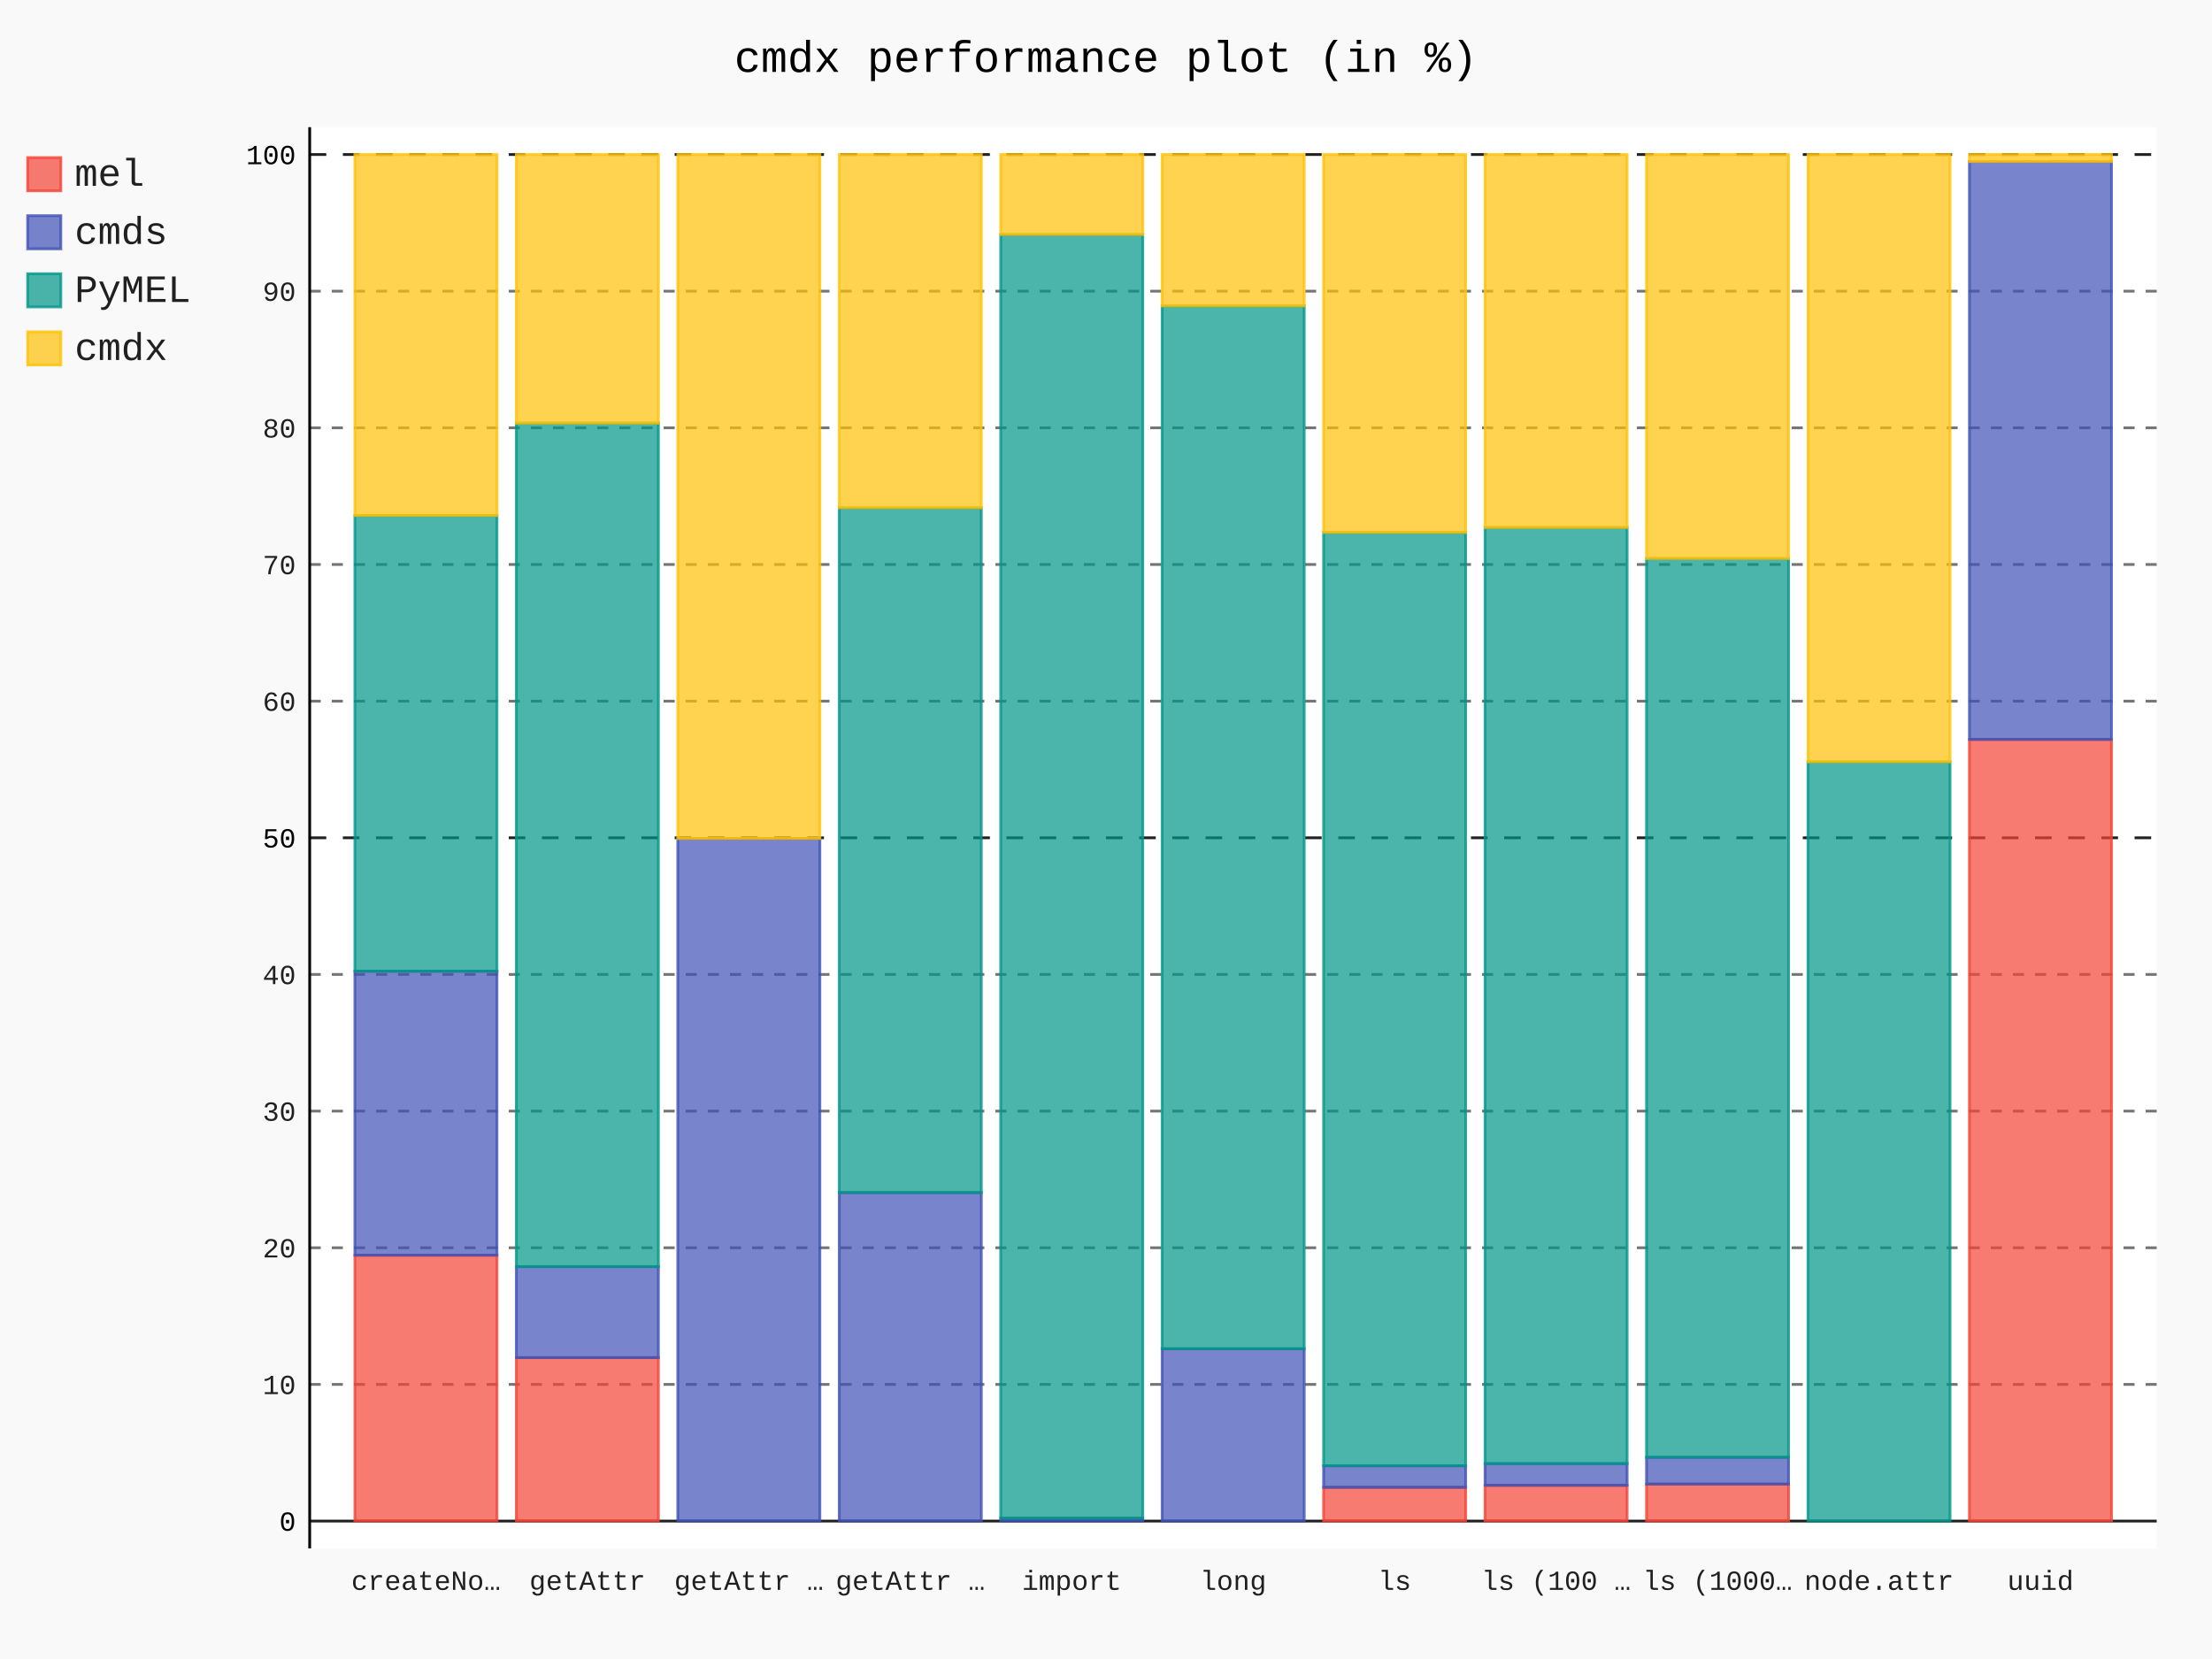
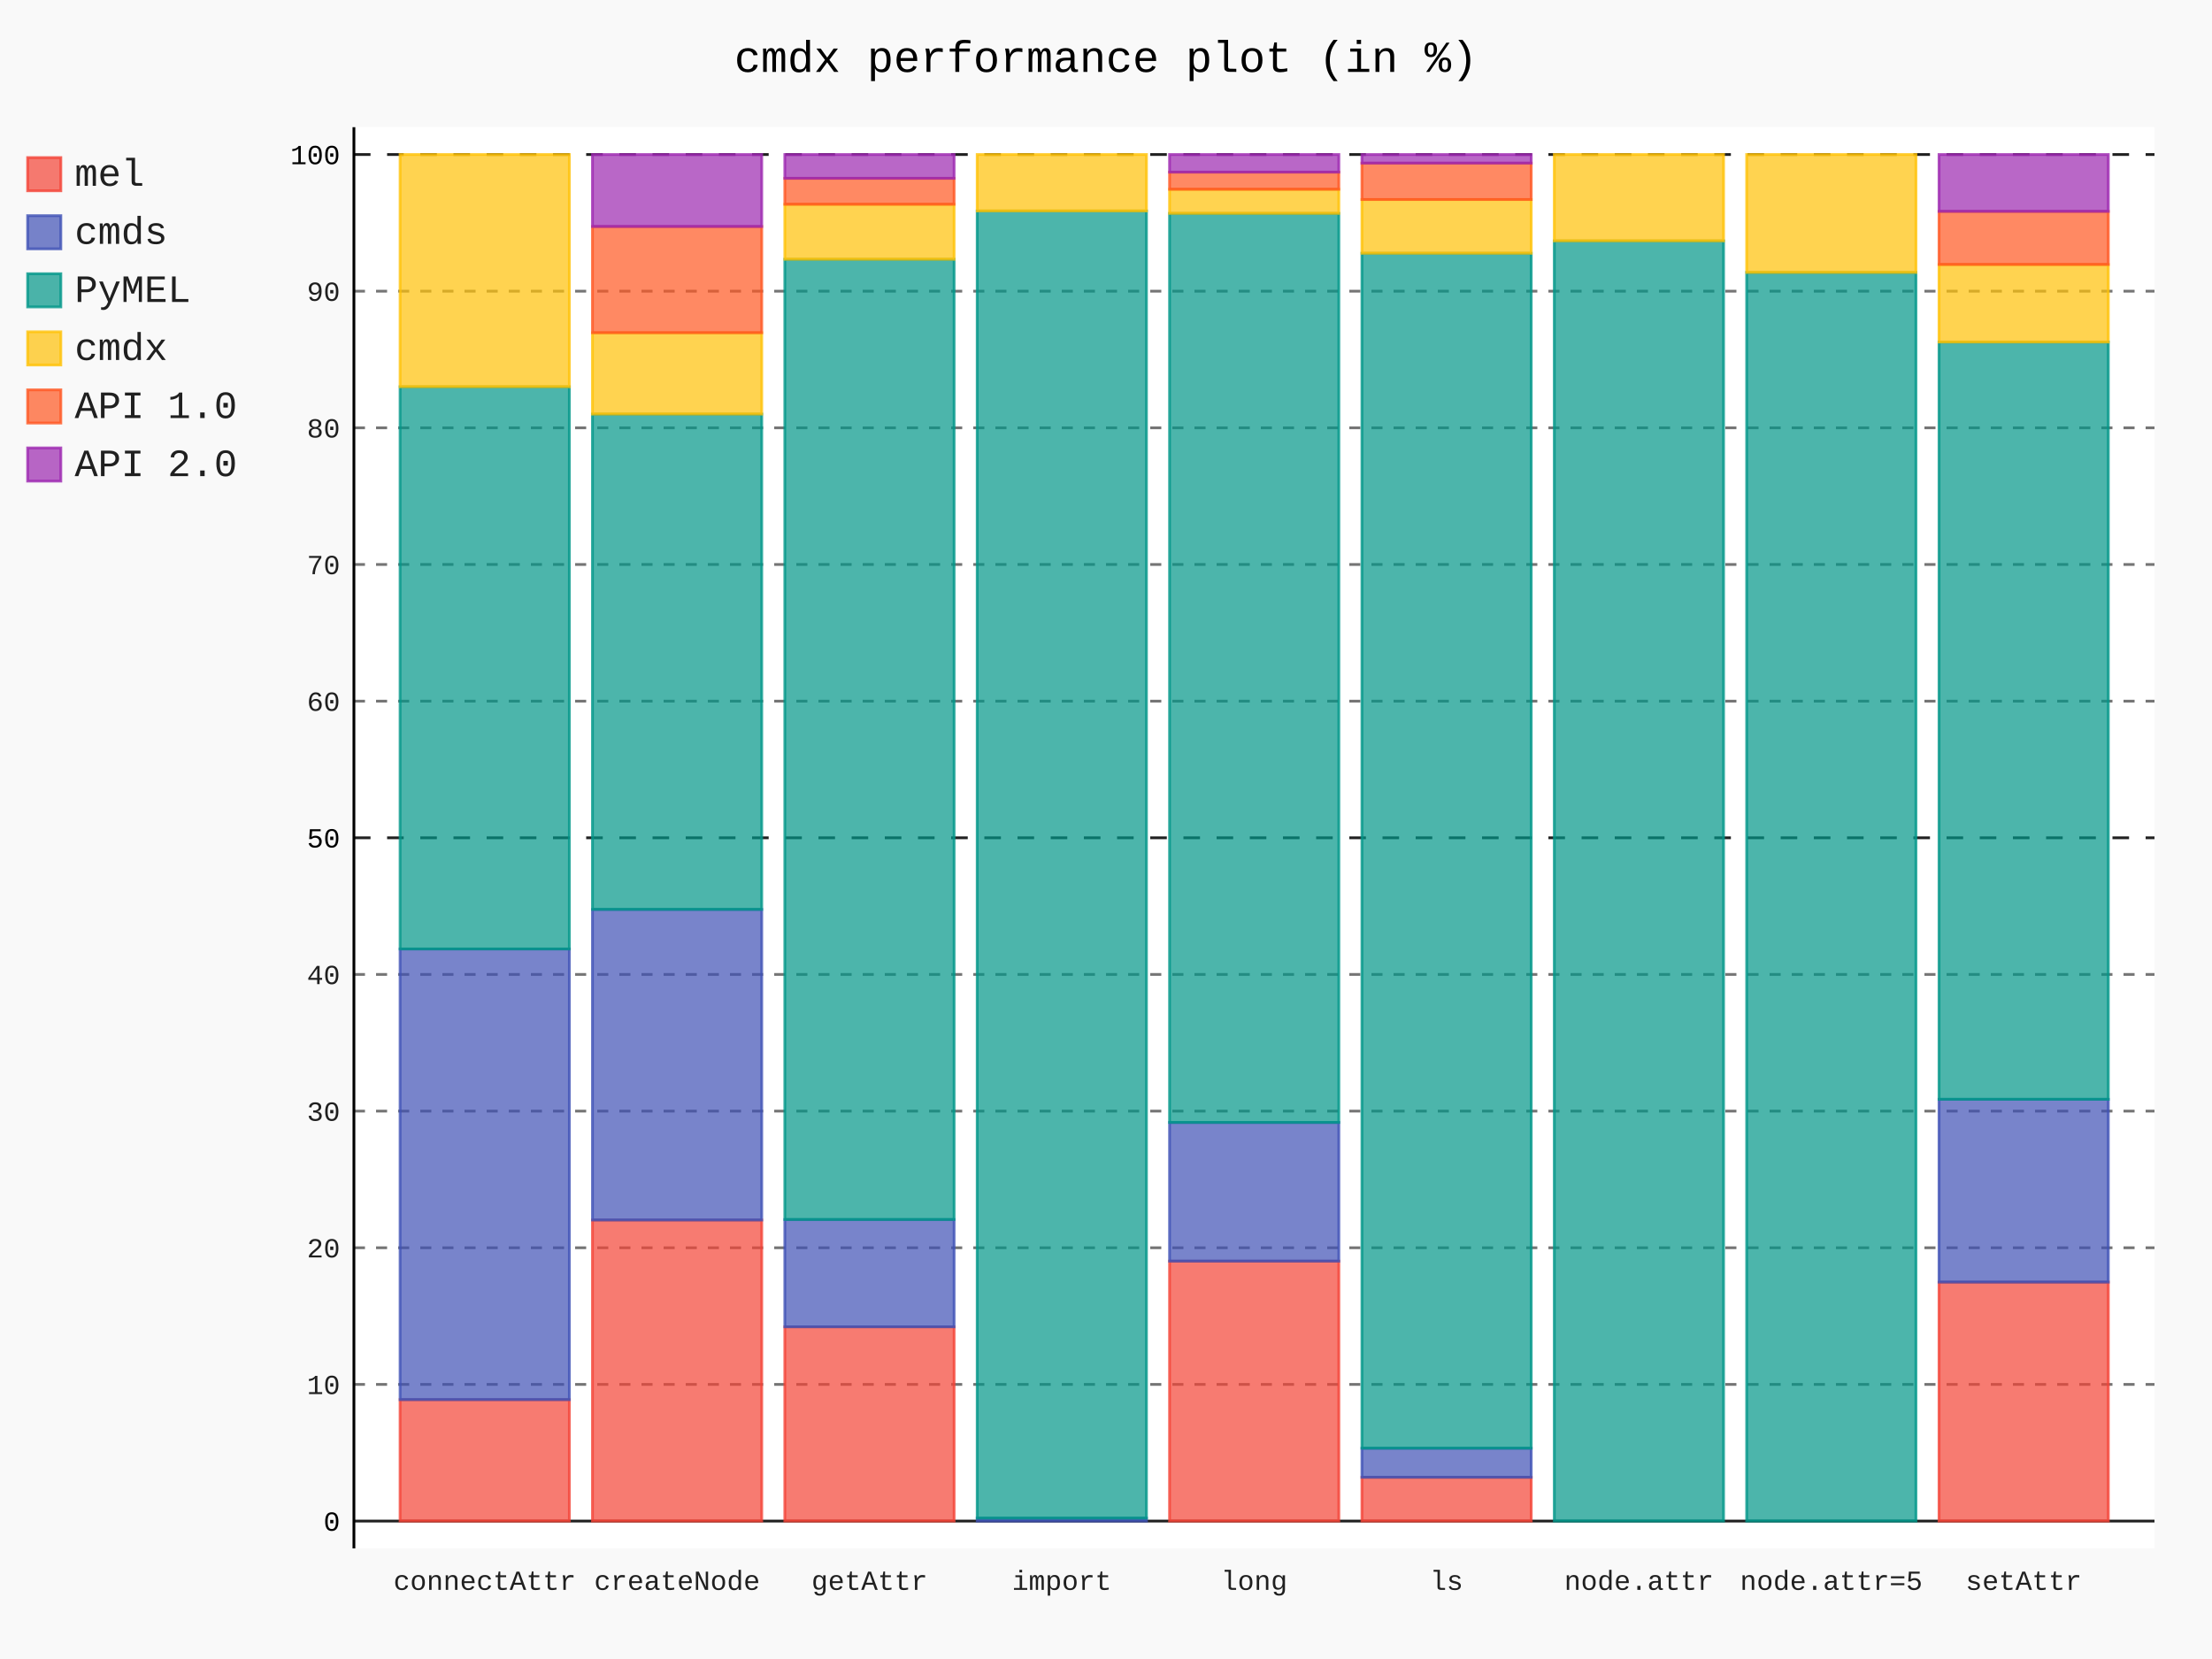
- <svg xmlns="http://www.w3.org/2000/svg" class="pygal-chart" id="chart-33bc5af7-fe05-447b-8f13-14cbe0daf114" viewBox="0 0 800 600">
+ <svg xmlns="http://www.w3.org/2000/svg" class="pygal-chart" id="chart-38156dab-b1e2-40b2-b90a-546d1718c278" viewBox="0 0 800 600">
  <defs>
-     <style type="text/css">#chart-33bc5af7-fe05-447b-8f13-14cbe0daf114{-webkit-user-select:none;-webkit-font-smoothing:antialiased;font-family:Consolas,"Liberation Mono",Menlo,Courier,monospace}#chart-33bc5af7-fe05-447b-8f13-14cbe0daf114 .title{font-family:Consolas,"Liberation Mono",Menlo,Courier,monospace;font-size:16px}#chart-33bc5af7-fe05-447b-8f13-14cbe0daf114 .legends .legend text{font-family:Consolas,"Liberation Mono",Menlo,Courier,monospace;font-size:14px}#chart-33bc5af7-fe05-447b-8f13-14cbe0daf114 .axis text{font-family:Consolas,"Liberation Mono",Menlo,Courier,monospace;font-size:10px}#chart-33bc5af7-fe05-447b-8f13-14cbe0daf114 .axis text.major{font-family:Consolas,"Liberation Mono",Menlo,Courier,monospace;font-size:10px}#chart-33bc5af7-fe05-447b-8f13-14cbe0daf114 .text-overlay text.value{font-family:Consolas,"Liberation Mono",Menlo,Courier,monospace;font-size:16px}#chart-33bc5af7-fe05-447b-8f13-14cbe0daf114 .text-overlay text.label{font-family:Consolas,"Liberation Mono",Menlo,Courier,monospace;font-size:10px}#chart-33bc5af7-fe05-447b-8f13-14cbe0daf114 .tooltip{font-family:Consolas,"Liberation Mono",Menlo,Courier,monospace;font-size:14px}#chart-33bc5af7-fe05-447b-8f13-14cbe0daf114 text.no_data{font-family:Consolas,"Liberation Mono",Menlo,Courier,monospace;font-size:64px}
- #chart-33bc5af7-fe05-447b-8f13-14cbe0daf114{background-color:rgba(249,249,249,1)}#chart-33bc5af7-fe05-447b-8f13-14cbe0daf114 path,#chart-33bc5af7-fe05-447b-8f13-14cbe0daf114 line,#chart-33bc5af7-fe05-447b-8f13-14cbe0daf114 rect,#chart-33bc5af7-fe05-447b-8f13-14cbe0daf114 circle{-webkit-transition:150ms;-moz-transition:150ms;transition:150ms}#chart-33bc5af7-fe05-447b-8f13-14cbe0daf114 .graph &gt; .background{fill:rgba(249,249,249,1)}#chart-33bc5af7-fe05-447b-8f13-14cbe0daf114 .plot &gt; .background{fill:rgba(255,255,255,1)}#chart-33bc5af7-fe05-447b-8f13-14cbe0daf114 .graph{fill:rgba(0,0,0,.87)}#chart-33bc5af7-fe05-447b-8f13-14cbe0daf114 text.no_data{fill:rgba(0,0,0,1)}#chart-33bc5af7-fe05-447b-8f13-14cbe0daf114 .title{fill:rgba(0,0,0,1)}#chart-33bc5af7-fe05-447b-8f13-14cbe0daf114 .legends .legend text{fill:rgba(0,0,0,.87)}#chart-33bc5af7-fe05-447b-8f13-14cbe0daf114 .legends .legend:hover text{fill:rgba(0,0,0,1)}#chart-33bc5af7-fe05-447b-8f13-14cbe0daf114 .axis .line{stroke:rgba(0,0,0,1)}#chart-33bc5af7-fe05-447b-8f13-14cbe0daf114 .axis .guide.line{stroke:rgba(0,0,0,.54)}#chart-33bc5af7-fe05-447b-8f13-14cbe0daf114 .axis .major.line{stroke:rgba(0,0,0,.87)}#chart-33bc5af7-fe05-447b-8f13-14cbe0daf114 .axis text.major{fill:rgba(0,0,0,1)}#chart-33bc5af7-fe05-447b-8f13-14cbe0daf114 .axis.y .guides:hover .guide.line,#chart-33bc5af7-fe05-447b-8f13-14cbe0daf114 .line-graph .axis.x .guides:hover .guide.line,#chart-33bc5af7-fe05-447b-8f13-14cbe0daf114 .stackedline-graph .axis.x .guides:hover .guide.line,#chart-33bc5af7-fe05-447b-8f13-14cbe0daf114 .xy-graph .axis.x .guides:hover .guide.line{stroke:rgba(0,0,0,1)}#chart-33bc5af7-fe05-447b-8f13-14cbe0daf114 .axis .guides:hover text{fill:rgba(0,0,0,1)}#chart-33bc5af7-fe05-447b-8f13-14cbe0daf114 .reactive{fill-opacity:.7;stroke-opacity:.8}#chart-33bc5af7-fe05-447b-8f13-14cbe0daf114 .ci{stroke:rgba(0,0,0,.87)}#chart-33bc5af7-fe05-447b-8f13-14cbe0daf114 .reactive.active,#chart-33bc5af7-fe05-447b-8f13-14cbe0daf114 .active .reactive{fill-opacity:.8;stroke-opacity:.9;stroke-width:4}#chart-33bc5af7-fe05-447b-8f13-14cbe0daf114 .ci .reactive.active{stroke-width:1.5}#chart-33bc5af7-fe05-447b-8f13-14cbe0daf114 .series text{fill:rgba(0,0,0,1)}#chart-33bc5af7-fe05-447b-8f13-14cbe0daf114 .tooltip rect{fill:rgba(255,255,255,1);stroke:rgba(0,0,0,1);-webkit-transition:opacity 150ms;-moz-transition:opacity 150ms;transition:opacity 150ms}#chart-33bc5af7-fe05-447b-8f13-14cbe0daf114 .tooltip .label{fill:rgba(0,0,0,.87)}#chart-33bc5af7-fe05-447b-8f13-14cbe0daf114 .tooltip .label{fill:rgba(0,0,0,.87)}#chart-33bc5af7-fe05-447b-8f13-14cbe0daf114 .tooltip .legend{font-size:.8em;fill:rgba(0,0,0,.54)}#chart-33bc5af7-fe05-447b-8f13-14cbe0daf114 .tooltip .x_label{font-size:.6em;fill:rgba(0,0,0,1)}#chart-33bc5af7-fe05-447b-8f13-14cbe0daf114 .tooltip .xlink{font-size:.5em;text-decoration:underline}#chart-33bc5af7-fe05-447b-8f13-14cbe0daf114 .tooltip .value{font-size:1.5em}#chart-33bc5af7-fe05-447b-8f13-14cbe0daf114 .bound{font-size:.5em}#chart-33bc5af7-fe05-447b-8f13-14cbe0daf114 .max-value{font-size:.75em;fill:rgba(0,0,0,.54)}#chart-33bc5af7-fe05-447b-8f13-14cbe0daf114 .map-element{fill:rgba(255,255,255,1);stroke:rgba(0,0,0,.54) !important}#chart-33bc5af7-fe05-447b-8f13-14cbe0daf114 .map-element .reactive{fill-opacity:inherit;stroke-opacity:inherit}#chart-33bc5af7-fe05-447b-8f13-14cbe0daf114 .color-0,#chart-33bc5af7-fe05-447b-8f13-14cbe0daf114 .color-0 a:visited{stroke:#F44336;fill:#F44336}#chart-33bc5af7-fe05-447b-8f13-14cbe0daf114 .color-1,#chart-33bc5af7-fe05-447b-8f13-14cbe0daf114 .color-1 a:visited{stroke:#3F51B5;fill:#3F51B5}#chart-33bc5af7-fe05-447b-8f13-14cbe0daf114 .color-2,#chart-33bc5af7-fe05-447b-8f13-14cbe0daf114 .color-2 a:visited{stroke:#009688;fill:#009688}#chart-33bc5af7-fe05-447b-8f13-14cbe0daf114 .color-3,#chart-33bc5af7-fe05-447b-8f13-14cbe0daf114 .color-3 a:visited{stroke:#FFC107;fill:#FFC107}#chart-33bc5af7-fe05-447b-8f13-14cbe0daf114 .text-overlay .color-0 text{fill:black}#chart-33bc5af7-fe05-447b-8f13-14cbe0daf114 .text-overlay .color-1 text{fill:black}#chart-33bc5af7-fe05-447b-8f13-14cbe0daf114 .text-overlay .color-2 text{fill:black}#chart-33bc5af7-fe05-447b-8f13-14cbe0daf114 .text-overlay .color-3 text{fill:black}
- #chart-33bc5af7-fe05-447b-8f13-14cbe0daf114 text.no_data{text-anchor:middle}#chart-33bc5af7-fe05-447b-8f13-14cbe0daf114 .guide.line{fill:none}#chart-33bc5af7-fe05-447b-8f13-14cbe0daf114 .centered{text-anchor:middle}#chart-33bc5af7-fe05-447b-8f13-14cbe0daf114 .title{text-anchor:middle}#chart-33bc5af7-fe05-447b-8f13-14cbe0daf114 .legends .legend text{fill-opacity:1}#chart-33bc5af7-fe05-447b-8f13-14cbe0daf114 .axis.x text{text-anchor:middle}#chart-33bc5af7-fe05-447b-8f13-14cbe0daf114 .axis.x:not(.web) text[transform]{text-anchor:start}#chart-33bc5af7-fe05-447b-8f13-14cbe0daf114 .axis.x:not(.web) text[transform].backwards{text-anchor:end}#chart-33bc5af7-fe05-447b-8f13-14cbe0daf114 .axis.y text{text-anchor:end}#chart-33bc5af7-fe05-447b-8f13-14cbe0daf114 .axis.y text[transform].backwards{text-anchor:start}#chart-33bc5af7-fe05-447b-8f13-14cbe0daf114 .axis.y2 text{text-anchor:start}#chart-33bc5af7-fe05-447b-8f13-14cbe0daf114 .axis.y2 text[transform].backwards{text-anchor:end}#chart-33bc5af7-fe05-447b-8f13-14cbe0daf114 .axis .guide.line{stroke-dasharray:4,4}#chart-33bc5af7-fe05-447b-8f13-14cbe0daf114 .axis .major.guide.line{stroke-dasharray:6,6}#chart-33bc5af7-fe05-447b-8f13-14cbe0daf114 .horizontal .axis.y .guide.line,#chart-33bc5af7-fe05-447b-8f13-14cbe0daf114 .horizontal .axis.y2 .guide.line,#chart-33bc5af7-fe05-447b-8f13-14cbe0daf114 .vertical .axis.x .guide.line{opacity:0}#chart-33bc5af7-fe05-447b-8f13-14cbe0daf114 .horizontal .axis.always_show .guide.line,#chart-33bc5af7-fe05-447b-8f13-14cbe0daf114 .vertical .axis.always_show .guide.line{opacity:1 !important}#chart-33bc5af7-fe05-447b-8f13-14cbe0daf114 .axis.y .guides:hover .guide.line,#chart-33bc5af7-fe05-447b-8f13-14cbe0daf114 .axis.y2 .guides:hover .guide.line,#chart-33bc5af7-fe05-447b-8f13-14cbe0daf114 .axis.x .guides:hover .guide.line{opacity:1}#chart-33bc5af7-fe05-447b-8f13-14cbe0daf114 .axis .guides:hover text{opacity:1}#chart-33bc5af7-fe05-447b-8f13-14cbe0daf114 .nofill{fill:none}#chart-33bc5af7-fe05-447b-8f13-14cbe0daf114 .subtle-fill{fill-opacity:.2}#chart-33bc5af7-fe05-447b-8f13-14cbe0daf114 .dot{stroke-width:1px;fill-opacity:1}#chart-33bc5af7-fe05-447b-8f13-14cbe0daf114 .dot.active{stroke-width:5px}#chart-33bc5af7-fe05-447b-8f13-14cbe0daf114 .dot.negative{fill:transparent}#chart-33bc5af7-fe05-447b-8f13-14cbe0daf114 text,#chart-33bc5af7-fe05-447b-8f13-14cbe0daf114 tspan{stroke:none !important}#chart-33bc5af7-fe05-447b-8f13-14cbe0daf114 .series text.active{opacity:1}#chart-33bc5af7-fe05-447b-8f13-14cbe0daf114 .tooltip rect{fill-opacity:.95;stroke-width:.5}#chart-33bc5af7-fe05-447b-8f13-14cbe0daf114 .tooltip text{fill-opacity:1}#chart-33bc5af7-fe05-447b-8f13-14cbe0daf114 .showable{visibility:hidden}#chart-33bc5af7-fe05-447b-8f13-14cbe0daf114 .showable.shown{visibility:visible}#chart-33bc5af7-fe05-447b-8f13-14cbe0daf114 .gauge-background{fill:rgba(229,229,229,1);stroke:none}#chart-33bc5af7-fe05-447b-8f13-14cbe0daf114 .bg-lines{stroke:rgba(249,249,249,1);stroke-width:2px}</style>
+     <style type="text/css">#chart-38156dab-b1e2-40b2-b90a-546d1718c278{-webkit-user-select:none;-webkit-font-smoothing:antialiased;font-family:Consolas,"Liberation Mono",Menlo,Courier,monospace}#chart-38156dab-b1e2-40b2-b90a-546d1718c278 .title{font-family:Consolas,"Liberation Mono",Menlo,Courier,monospace;font-size:16px}#chart-38156dab-b1e2-40b2-b90a-546d1718c278 .legends .legend text{font-family:Consolas,"Liberation Mono",Menlo,Courier,monospace;font-size:14px}#chart-38156dab-b1e2-40b2-b90a-546d1718c278 .axis text{font-family:Consolas,"Liberation Mono",Menlo,Courier,monospace;font-size:10px}#chart-38156dab-b1e2-40b2-b90a-546d1718c278 .axis text.major{font-family:Consolas,"Liberation Mono",Menlo,Courier,monospace;font-size:10px}#chart-38156dab-b1e2-40b2-b90a-546d1718c278 .text-overlay text.value{font-family:Consolas,"Liberation Mono",Menlo,Courier,monospace;font-size:16px}#chart-38156dab-b1e2-40b2-b90a-546d1718c278 .text-overlay text.label{font-family:Consolas,"Liberation Mono",Menlo,Courier,monospace;font-size:10px}#chart-38156dab-b1e2-40b2-b90a-546d1718c278 .tooltip{font-family:Consolas,"Liberation Mono",Menlo,Courier,monospace;font-size:14px}#chart-38156dab-b1e2-40b2-b90a-546d1718c278 text.no_data{font-family:Consolas,"Liberation Mono",Menlo,Courier,monospace;font-size:64px}
+ #chart-38156dab-b1e2-40b2-b90a-546d1718c278{background-color:rgba(249,249,249,1)}#chart-38156dab-b1e2-40b2-b90a-546d1718c278 path,#chart-38156dab-b1e2-40b2-b90a-546d1718c278 line,#chart-38156dab-b1e2-40b2-b90a-546d1718c278 rect,#chart-38156dab-b1e2-40b2-b90a-546d1718c278 circle{-webkit-transition:150ms;-moz-transition:150ms;transition:150ms}#chart-38156dab-b1e2-40b2-b90a-546d1718c278 .graph &gt; .background{fill:rgba(249,249,249,1)}#chart-38156dab-b1e2-40b2-b90a-546d1718c278 .plot &gt; .background{fill:rgba(255,255,255,1)}#chart-38156dab-b1e2-40b2-b90a-546d1718c278 .graph{fill:rgba(0,0,0,.87)}#chart-38156dab-b1e2-40b2-b90a-546d1718c278 text.no_data{fill:rgba(0,0,0,1)}#chart-38156dab-b1e2-40b2-b90a-546d1718c278 .title{fill:rgba(0,0,0,1)}#chart-38156dab-b1e2-40b2-b90a-546d1718c278 .legends .legend text{fill:rgba(0,0,0,.87)}#chart-38156dab-b1e2-40b2-b90a-546d1718c278 .legends .legend:hover text{fill:rgba(0,0,0,1)}#chart-38156dab-b1e2-40b2-b90a-546d1718c278 .axis .line{stroke:rgba(0,0,0,1)}#chart-38156dab-b1e2-40b2-b90a-546d1718c278 .axis .guide.line{stroke:rgba(0,0,0,.54)}#chart-38156dab-b1e2-40b2-b90a-546d1718c278 .axis .major.line{stroke:rgba(0,0,0,.87)}#chart-38156dab-b1e2-40b2-b90a-546d1718c278 .axis text.major{fill:rgba(0,0,0,1)}#chart-38156dab-b1e2-40b2-b90a-546d1718c278 .axis.y .guides:hover .guide.line,#chart-38156dab-b1e2-40b2-b90a-546d1718c278 .line-graph .axis.x .guides:hover .guide.line,#chart-38156dab-b1e2-40b2-b90a-546d1718c278 .stackedline-graph .axis.x .guides:hover .guide.line,#chart-38156dab-b1e2-40b2-b90a-546d1718c278 .xy-graph .axis.x .guides:hover .guide.line{stroke:rgba(0,0,0,1)}#chart-38156dab-b1e2-40b2-b90a-546d1718c278 .axis .guides:hover text{fill:rgba(0,0,0,1)}#chart-38156dab-b1e2-40b2-b90a-546d1718c278 .reactive{fill-opacity:.7;stroke-opacity:.8}#chart-38156dab-b1e2-40b2-b90a-546d1718c278 .ci{stroke:rgba(0,0,0,.87)}#chart-38156dab-b1e2-40b2-b90a-546d1718c278 .reactive.active,#chart-38156dab-b1e2-40b2-b90a-546d1718c278 .active .reactive{fill-opacity:.8;stroke-opacity:.9;stroke-width:4}#chart-38156dab-b1e2-40b2-b90a-546d1718c278 .ci .reactive.active{stroke-width:1.5}#chart-38156dab-b1e2-40b2-b90a-546d1718c278 .series text{fill:rgba(0,0,0,1)}#chart-38156dab-b1e2-40b2-b90a-546d1718c278 .tooltip rect{fill:rgba(255,255,255,1);stroke:rgba(0,0,0,1);-webkit-transition:opacity 150ms;-moz-transition:opacity 150ms;transition:opacity 150ms}#chart-38156dab-b1e2-40b2-b90a-546d1718c278 .tooltip .label{fill:rgba(0,0,0,.87)}#chart-38156dab-b1e2-40b2-b90a-546d1718c278 .tooltip .label{fill:rgba(0,0,0,.87)}#chart-38156dab-b1e2-40b2-b90a-546d1718c278 .tooltip .legend{font-size:.8em;fill:rgba(0,0,0,.54)}#chart-38156dab-b1e2-40b2-b90a-546d1718c278 .tooltip .x_label{font-size:.6em;fill:rgba(0,0,0,1)}#chart-38156dab-b1e2-40b2-b90a-546d1718c278 .tooltip .xlink{font-size:.5em;text-decoration:underline}#chart-38156dab-b1e2-40b2-b90a-546d1718c278 .tooltip .value{font-size:1.5em}#chart-38156dab-b1e2-40b2-b90a-546d1718c278 .bound{font-size:.5em}#chart-38156dab-b1e2-40b2-b90a-546d1718c278 .max-value{font-size:.75em;fill:rgba(0,0,0,.54)}#chart-38156dab-b1e2-40b2-b90a-546d1718c278 .map-element{fill:rgba(255,255,255,1);stroke:rgba(0,0,0,.54) !important}#chart-38156dab-b1e2-40b2-b90a-546d1718c278 .map-element .reactive{fill-opacity:inherit;stroke-opacity:inherit}#chart-38156dab-b1e2-40b2-b90a-546d1718c278 .color-0,#chart-38156dab-b1e2-40b2-b90a-546d1718c278 .color-0 a:visited{stroke:#F44336;fill:#F44336}#chart-38156dab-b1e2-40b2-b90a-546d1718c278 .color-1,#chart-38156dab-b1e2-40b2-b90a-546d1718c278 .color-1 a:visited{stroke:#3F51B5;fill:#3F51B5}#chart-38156dab-b1e2-40b2-b90a-546d1718c278 .color-2,#chart-38156dab-b1e2-40b2-b90a-546d1718c278 .color-2 a:visited{stroke:#009688;fill:#009688}#chart-38156dab-b1e2-40b2-b90a-546d1718c278 .color-3,#chart-38156dab-b1e2-40b2-b90a-546d1718c278 .color-3 a:visited{stroke:#FFC107;fill:#FFC107}#chart-38156dab-b1e2-40b2-b90a-546d1718c278 .color-4,#chart-38156dab-b1e2-40b2-b90a-546d1718c278 .color-4 a:visited{stroke:#FF5722;fill:#FF5722}#chart-38156dab-b1e2-40b2-b90a-546d1718c278 .color-5,#chart-38156dab-b1e2-40b2-b90a-546d1718c278 .color-5 a:visited{stroke:#9C27B0;fill:#9C27B0}#chart-38156dab-b1e2-40b2-b90a-546d1718c278 .text-overlay .color-0 text{fill:black}#chart-38156dab-b1e2-40b2-b90a-546d1718c278 .text-overlay .color-1 text{fill:black}#chart-38156dab-b1e2-40b2-b90a-546d1718c278 .text-overlay .color-2 text{fill:black}#chart-38156dab-b1e2-40b2-b90a-546d1718c278 .text-overlay .color-3 text{fill:black}#chart-38156dab-b1e2-40b2-b90a-546d1718c278 .text-overlay .color-4 text{fill:black}#chart-38156dab-b1e2-40b2-b90a-546d1718c278 .text-overlay .color-5 text{fill:black}
+ #chart-38156dab-b1e2-40b2-b90a-546d1718c278 text.no_data{text-anchor:middle}#chart-38156dab-b1e2-40b2-b90a-546d1718c278 .guide.line{fill:none}#chart-38156dab-b1e2-40b2-b90a-546d1718c278 .centered{text-anchor:middle}#chart-38156dab-b1e2-40b2-b90a-546d1718c278 .title{text-anchor:middle}#chart-38156dab-b1e2-40b2-b90a-546d1718c278 .legends .legend text{fill-opacity:1}#chart-38156dab-b1e2-40b2-b90a-546d1718c278 .axis.x text{text-anchor:middle}#chart-38156dab-b1e2-40b2-b90a-546d1718c278 .axis.x:not(.web) text[transform]{text-anchor:start}#chart-38156dab-b1e2-40b2-b90a-546d1718c278 .axis.x:not(.web) text[transform].backwards{text-anchor:end}#chart-38156dab-b1e2-40b2-b90a-546d1718c278 .axis.y text{text-anchor:end}#chart-38156dab-b1e2-40b2-b90a-546d1718c278 .axis.y text[transform].backwards{text-anchor:start}#chart-38156dab-b1e2-40b2-b90a-546d1718c278 .axis.y2 text{text-anchor:start}#chart-38156dab-b1e2-40b2-b90a-546d1718c278 .axis.y2 text[transform].backwards{text-anchor:end}#chart-38156dab-b1e2-40b2-b90a-546d1718c278 .axis .guide.line{stroke-dasharray:4,4}#chart-38156dab-b1e2-40b2-b90a-546d1718c278 .axis .major.guide.line{stroke-dasharray:6,6}#chart-38156dab-b1e2-40b2-b90a-546d1718c278 .horizontal .axis.y .guide.line,#chart-38156dab-b1e2-40b2-b90a-546d1718c278 .horizontal .axis.y2 .guide.line,#chart-38156dab-b1e2-40b2-b90a-546d1718c278 .vertical .axis.x .guide.line{opacity:0}#chart-38156dab-b1e2-40b2-b90a-546d1718c278 .horizontal .axis.always_show .guide.line,#chart-38156dab-b1e2-40b2-b90a-546d1718c278 .vertical .axis.always_show .guide.line{opacity:1 !important}#chart-38156dab-b1e2-40b2-b90a-546d1718c278 .axis.y .guides:hover .guide.line,#chart-38156dab-b1e2-40b2-b90a-546d1718c278 .axis.y2 .guides:hover .guide.line,#chart-38156dab-b1e2-40b2-b90a-546d1718c278 .axis.x .guides:hover .guide.line{opacity:1}#chart-38156dab-b1e2-40b2-b90a-546d1718c278 .axis .guides:hover text{opacity:1}#chart-38156dab-b1e2-40b2-b90a-546d1718c278 .nofill{fill:none}#chart-38156dab-b1e2-40b2-b90a-546d1718c278 .subtle-fill{fill-opacity:.2}#chart-38156dab-b1e2-40b2-b90a-546d1718c278 .dot{stroke-width:1px;fill-opacity:1}#chart-38156dab-b1e2-40b2-b90a-546d1718c278 .dot.active{stroke-width:5px}#chart-38156dab-b1e2-40b2-b90a-546d1718c278 .dot.negative{fill:transparent}#chart-38156dab-b1e2-40b2-b90a-546d1718c278 text,#chart-38156dab-b1e2-40b2-b90a-546d1718c278 tspan{stroke:none !important}#chart-38156dab-b1e2-40b2-b90a-546d1718c278 .series text.active{opacity:1}#chart-38156dab-b1e2-40b2-b90a-546d1718c278 .tooltip rect{fill-opacity:.95;stroke-width:.5}#chart-38156dab-b1e2-40b2-b90a-546d1718c278 .tooltip text{fill-opacity:1}#chart-38156dab-b1e2-40b2-b90a-546d1718c278 .showable{visibility:hidden}#chart-38156dab-b1e2-40b2-b90a-546d1718c278 .showable.shown{visibility:visible}#chart-38156dab-b1e2-40b2-b90a-546d1718c278 .gauge-background{fill:rgba(229,229,229,1);stroke:none}#chart-38156dab-b1e2-40b2-b90a-546d1718c278 .bg-lines{stroke:rgba(249,249,249,1);stroke-width:2px}</style>
  </defs>
  <g class="graph stackedbar-graph vertical">
    <rect class="background" height="600" width="800" x="0" y="0" />
-     <g class="plot" transform="translate(112, 46)">
-       <rect class="background" height="514" width="668.0" x="0" y="0" />
+     <g class="plot" transform="translate(128, 46)">
+       <rect class="background" height="514" width="651.2" x="0" y="0" />
      <g class="axis y always_show">
        <g class="guides">
-           <path class="axis major line" d="M0 504.115 h668" />
+           <path class="axis major line" d="M0 504.115 h651.2" />
          <text class="major" x="-5" y="507.615">0</text>
        </g>
        <g class="guides">
-           <path class="guide line" d="M0 454.692 h668" />
+           <path class="guide line" d="M0 454.692 h651.2" />
          <text class="" x="-5" y="458.192">10</text>
        </g>
        <g class="guides">
-           <path class="guide line" d="M0 405.269 h668" />
+           <path class="guide line" d="M0 405.269 h651.2" />
          <text class="" x="-5" y="408.769">20</text>
        </g>
        <g class="guides">
-           <path class="guide line" d="M0 355.846 h668" />
+           <path class="guide line" d="M0 355.846 h651.2" />
          <text class="" x="-5" y="359.346">30</text>
        </g>
        <g class="guides">
-           <path class="guide line" d="M0 306.423 h668" />
+           <path class="guide line" d="M0 306.423 h651.2" />
          <text class="" x="-5" y="309.923">40</text>
        </g>
        <g class="guides">
-           <path class="major guide line" d="M0 257 h668" />
+           <path class="major guide line" d="M0 257 h651.2" />
          <text class="major" x="-5" y="260.5">50</text>
        </g>
        <g class="guides">
-           <path class="guide line" d="M0 207.577 h668" />
+           <path class="guide line" d="M0 207.577 h651.2" />
          <text class="" x="-5" y="211.077">60</text>
        </g>
        <g class="guides">
-           <path class="guide line" d="M0 158.154 h668" />
+           <path class="guide line" d="M0 158.154 h651.2" />
          <text class="" x="-5" y="161.654">70</text>
        </g>
        <g class="guides">
-           <path class="guide line" d="M0 108.731 h668" />
+           <path class="guide line" d="M0 108.731 h651.2" />
          <text class="" x="-5" y="112.231">80</text>
        </g>
        <g class="guides">
-           <path class="guide line" d="M0 59.308 h668" />
+           <path class="guide line" d="M0 59.308 h651.2" />
          <text class="" x="-5" y="62.808">90</text>
        </g>
        <g class="guides">
-           <path class="major guide line" d="M0 9.885 h668" />
+           <path class="major guide line" d="M0 9.885 h651.2" />
          <text class="major" x="-5" y="13.385">100</text>
        </g>
      </g>
      <g class="axis x">
        <path class="line" d="M0 0 v514" />
        <g class="guides">
-           <path class="guide line" d="M42.042 0 v514" />
-           <text class="" x="42.042" y="529.0">createNo…</text>
-         </g>
-         <g class="guides">
-           <path class="guide line" d="M100.434 0 v514" />
-           <text class="" x="100.434" y="529.0">getAttr</text>
-         </g>
-         <g class="guides">
-           <path class="guide line" d="M158.825 0 v514" />
-           <text class="" x="158.825" y="529.0">getAttr …</text>
-         </g>
-         <g class="guides">
-           <path class="guide line" d="M217.217 0 v514" />
-           <text class="" x="217.217" y="529.0">getAttr …</text>
-         </g>
-         <g class="guides">
-           <path class="guide line" d="M275.608 0 v514" />
-           <text class="" x="275.608" y="529.0">import</text>
-         </g>
-         <g class="guides">
-           <path class="guide line" d="M334 0 v514" />
-           <text class="" x="334.0" y="529.0">long</text>
-         </g>
-         <g class="guides">
-           <path class="guide line" d="M392.392 0 v514" />
-           <text class="" x="392.392" y="529.0">ls</text>
-         </g>
-         <g class="guides">
-           <path class="guide line" d="M450.783 0 v514" />
-           <text class="" x="450.783" y="529.0">ls (100 …</text>
-         </g>
-         <g class="guides">
-           <path class="guide line" d="M509.175 0 v514" />
-           <text class="" x="509.175" y="529.0">ls (1000…</text>
-         </g>
-         <g class="guides">
-           <path class="guide line" d="M567.566 0 v514" />
-           <text class="" x="567.566" y="529.0">node.attr</text>
-         </g>
-         <g class="guides">
-           <path class="guide line" d="M625.958 0 v514" />
-           <text class="" x="625.958" y="529.0">uuid</text>
+           <path class="guide line" d="M47.309 0 v514" />
+           <text class="" x="47.309" y="529.0">connectAttr</text>
+         </g>
+         <g class="guides">
+           <path class="guide line" d="M116.882 0 v514" />
+           <text class="" x="116.882" y="529.0">createNode</text>
+         </g>
+         <g class="guides">
+           <path class="guide line" d="M186.455 0 v514" />
+           <text class="" x="186.455" y="529.0">getAttr</text>
+         </g>
+         <g class="guides">
+           <path class="guide line" d="M256.027 0 v514" />
+           <text class="" x="256.027" y="529.0">import</text>
+         </g>
+         <g class="guides">
+           <path class="guide line" d="M325.6 0 v514" />
+           <text class="" x="325.6" y="529.0">long</text>
+         </g>
+         <g class="guides">
+           <path class="guide line" d="M395.173 0 v514" />
+           <text class="" x="395.173" y="529.0">ls</text>
+         </g>
+         <g class="guides">
+           <path class="guide line" d="M464.745 0 v514" />
+           <text class="" x="464.745" y="529.0">node.attr</text>
+         </g>
+         <g class="guides">
+           <path class="guide line" d="M534.318 0 v514" />
+           <text class="" x="534.318" y="529.0">node.attr=5</text>
+         </g>
+         <g class="guides">
+           <path class="guide line" d="M603.891 0 v514" />
+           <text class="" x="603.891" y="529.0">setAttr</text>
        </g>
      </g>
      <g class="series serie-0 color-0">
        <g class="bars">
          <g class="bar">
-             <rect class="rect reactive tooltip-trigger" height="96.146" rx="0" ry="0" width="51.385" x="16.35" y="407.969" />
-           </g>
-           <g class="bar">
-             <rect class="rect reactive tooltip-trigger" height="59.092" rx="0" ry="0" width="51.385" x="74.741" y="445.024" />
-           </g>
-           <g class="bar">
-             <rect class="rect reactive tooltip-trigger" height="0.0" rx="0" ry="0" width="51.385" x="133.133" y="504.115" />
-           </g>
-           <g class="bar">
-             <rect class="rect reactive tooltip-trigger" height="0.0" rx="0" ry="0" width="51.385" x="191.524" y="504.115" />
-           </g>
-           <g class="bar">
-             <rect class="rect reactive tooltip-trigger" height="0.0" rx="0" ry="0" width="51.385" x="249.916" y="504.115" />
-           </g>
-           <g class="bar">
-             <rect class="rect reactive tooltip-trigger" height="0.0" rx="0" ry="0" width="51.385" x="308.308" y="504.115" />
-           </g>
-           <g class="bar">
-             <rect class="rect reactive tooltip-trigger" height="12.185" rx="0" ry="0" width="51.385" x="366.699" y="491.931" />
-           </g>
-           <g class="bar">
-             <rect class="rect reactive tooltip-trigger" height="12.916" rx="0" ry="0" width="51.385" x="425.091" y="491.199" />
-           </g>
-           <g class="bar">
-             <rect class="rect reactive tooltip-trigger" height="13.367" rx="0" ry="0" width="51.385" x="483.483" y="490.749" />
-           </g>
-           <g class="bar">
-             <rect class="rect reactive tooltip-trigger" height="0.0" rx="0" ry="0" width="51.385" x="541.874" y="504.115" />
-           </g>
-           <g class="bar">
-             <rect class="rect reactive tooltip-trigger" height="282.681" rx="0" ry="0" width="51.385" x="600.266" y="221.434" />
+             <rect class="rect reactive tooltip-trigger" height="43.916" rx="0" ry="0" width="61.224" x="16.697" y="460.199" />
+           </g>
+           <g class="bar">
+             <rect class="rect reactive tooltip-trigger" height="108.875" rx="0" ry="0" width="61.224" x="86.27" y="395.241" />
+           </g>
+           <g class="bar">
+             <rect class="rect reactive tooltip-trigger" height="70.254" rx="0" ry="0" width="61.224" x="155.843" y="433.861" />
+           </g>
+           <g class="bar">
+             <rect class="rect reactive tooltip-trigger" height="0.0" rx="0" ry="0" width="61.224" x="225.415" y="504.115" />
+           </g>
+           <g class="bar">
+             <rect class="rect reactive tooltip-trigger" height="94.013" rx="0" ry="0" width="61.224" x="294.988" y="410.103" />
+           </g>
+           <g class="bar">
+             <rect class="rect reactive tooltip-trigger" height="15.833" rx="0" ry="0" width="61.224" x="364.561" y="488.282" />
+           </g>
+           <g class="bar">
+             <rect class="rect reactive tooltip-trigger" height="0.0" rx="0" ry="0" width="61.224" x="434.133" y="504.115" />
+           </g>
+           <g class="bar">
+             <rect class="rect reactive tooltip-trigger" height="0.0" rx="0" ry="0" width="61.224" x="503.706" y="504.115" />
+           </g>
+           <g class="bar">
+             <rect class="rect reactive tooltip-trigger" height="86.418" rx="0" ry="0" width="61.224" x="573.279" y="417.697" />
          </g>
        </g>
      </g>
      <g class="series serie-1 color-1">
        <g class="bars">
          <g class="bar">
-             <rect class="rect reactive tooltip-trigger" height="102.731" rx="0" ry="0" width="51.385" x="16.35" y="305.238" />
-           </g>
-           <g class="bar">
-             <rect class="rect reactive tooltip-trigger" height="32.933" rx="0" ry="0" width="51.385" x="74.741" y="412.091" />
-           </g>
-           <g class="bar">
-             <rect class="rect reactive tooltip-trigger" height="246.873" rx="0" ry="0" width="51.385" x="133.133" y="257.243" />
-           </g>
-           <g class="bar">
-             <rect class="rect reactive tooltip-trigger" height="118.805" rx="0" ry="0" width="51.385" x="191.524" y="385.311" />
-           </g>
-           <g class="bar">
-             <rect class="rect reactive tooltip-trigger" height="1.026" rx="0" ry="0" width="51.385" x="249.916" y="503.09" />
-           </g>
-           <g class="bar">
-             <rect class="rect reactive tooltip-trigger" height="62.314" rx="0" ry="0" width="51.385" x="308.308" y="441.801" />
-           </g>
-           <g class="bar">
-             <rect class="rect reactive tooltip-trigger" height="7.826" rx="0" ry="0" width="51.385" x="366.699" y="484.104" />
-           </g>
-           <g class="bar">
-             <rect class="rect reactive tooltip-trigger" height="7.877" rx="0" ry="0" width="51.385" x="425.091" y="483.322" />
-           </g>
-           <g class="bar">
-             <rect class="rect reactive tooltip-trigger" height="9.701" rx="0" ry="0" width="51.385" x="483.483" y="481.048" />
-           </g>
-           <g class="bar">
-             <rect class="rect reactive tooltip-trigger" height="0.0" rx="0" ry="0" width="51.385" x="541.874" y="504.115" />
-           </g>
-           <g class="bar">
-             <rect class="rect reactive tooltip-trigger" height="209" rx="0" ry="0" width="51.385" x="600.266" y="12.434" />
+             <rect class="rect reactive tooltip-trigger" height="162.992" rx="0" ry="0" width="61.224" x="16.697" y="297.207" />
+           </g>
+           <g class="bar">
+             <rect class="rect reactive tooltip-trigger" height="112.338" rx="0" ry="0" width="61.224" x="86.27" y="282.902" />
+           </g>
+           <g class="bar">
+             <rect class="rect reactive tooltip-trigger" height="38.801" rx="0" ry="0" width="61.224" x="155.843" y="395.061" />
+           </g>
+           <g class="bar">
+             <rect class="rect reactive tooltip-trigger" height="1.052" rx="0" ry="0" width="61.224" x="225.415" y="503.063" />
+           </g>
+           <g class="bar">
+             <rect class="rect reactive tooltip-trigger" height="50.152" rx="0" ry="0" width="61.224" x="294.988" y="359.951" />
+           </g>
+           <g class="bar">
+             <rect class="rect reactive tooltip-trigger" height="10.522" rx="0" ry="0" width="61.224" x="364.561" y="477.76" />
+           </g>
+           <g class="bar">
+             <rect class="rect reactive tooltip-trigger" height="0.0" rx="0" ry="0" width="61.224" x="434.133" y="504.115" />
+           </g>
+           <g class="bar">
+             <rect class="rect reactive tooltip-trigger" height="0.0" rx="0" ry="0" width="61.224" x="503.706" y="504.115" />
+           </g>
+           <g class="bar">
+             <rect class="rect reactive tooltip-trigger" height="66.12" rx="0" ry="0" width="61.224" x="573.279" y="351.577" />
          </g>
        </g>
      </g>
      <g class="series serie-2 color-2">
        <g class="bars">
          <g class="bar">
-             <rect class="rect reactive tooltip-trigger" height="164.792" rx="0" ry="0" width="51.385" x="16.35" y="140.446" />
-           </g>
-           <g class="bar">
-             <rect class="rect reactive tooltip-trigger" height="305.055" rx="0" ry="0" width="51.385" x="74.741" y="107.036" />
-           </g>
-           <g class="bar">
-             <rect class="rect reactive tooltip-trigger" height="0.0" rx="0" ry="0" width="51.385" x="133.133" y="257.243" />
-           </g>
-           <g class="bar">
-             <rect class="rect reactive tooltip-trigger" height="247.661" rx="0" ry="0" width="51.385" x="191.524" y="137.65" />
-           </g>
-           <g class="bar">
-             <rect class="rect reactive tooltip-trigger" height="464.264" rx="0" ry="0" width="51.385" x="249.916" y="38.825" />
-           </g>
-           <g class="bar">
-             <rect class="rect reactive tooltip-trigger" height="377.172" rx="0" ry="0" width="51.385" x="308.308" y="64.629" />
-           </g>
-           <g class="bar">
-             <rect class="rect reactive tooltip-trigger" height="337.529" rx="0" ry="0" width="51.385" x="366.699" y="146.575" />
-           </g>
-           <g class="bar">
-             <rect class="rect reactive tooltip-trigger" height="338.531" rx="0" ry="0" width="51.385" x="425.091" y="144.791" />
-           </g>
-           <g class="bar">
-             <rect class="rect reactive tooltip-trigger" height="325.043" rx="0" ry="0" width="51.385" x="483.483" y="156.005" />
-           </g>
-           <g class="bar">
-             <rect class="rect reactive tooltip-trigger" height="274.579" rx="0" ry="0" width="51.385" x="541.874" y="229.536" />
-           </g>
-           <g class="bar">
-             <rect class="rect reactive tooltip-trigger" height="0.0" rx="0" ry="0" width="51.385" x="600.266" y="12.434" />
+             <rect class="rect reactive tooltip-trigger" height="203.348" rx="0" ry="0" width="61.224" x="16.697" y="93.859" />
+           </g>
+           <g class="bar">
+             <rect class="rect reactive tooltip-trigger" height="179.151" rx="0" ry="0" width="61.224" x="86.27" y="103.751" />
+           </g>
+           <g class="bar">
+             <rect class="rect reactive tooltip-trigger" height="347.3" rx="0" ry="0" width="61.224" x="155.843" y="47.761" />
+           </g>
+           <g class="bar">
+             <rect class="rect reactive tooltip-trigger" height="472.781" rx="0" ry="0" width="61.224" x="225.415" y="30.282" />
+           </g>
+           <g class="bar">
+             <rect class="rect reactive tooltip-trigger" height="328.787" rx="0" ry="0" width="61.224" x="294.988" y="31.164" />
+           </g>
+           <g class="bar">
+             <rect class="rect reactive tooltip-trigger" height="432.175" rx="0" ry="0" width="61.224" x="364.561" y="45.585" />
+           </g>
+           <g class="bar">
+             <rect class="rect reactive tooltip-trigger" height="463.008" rx="0" ry="0" width="61.224" x="434.133" y="41.107" />
+           </g>
+           <g class="bar">
+             <rect class="rect reactive tooltip-trigger" height="451.592" rx="0" ry="0" width="61.224" x="503.706" y="52.523" />
+           </g>
+           <g class="bar">
+             <rect class="rect reactive tooltip-trigger" height="273.889" rx="0" ry="0" width="61.224" x="573.279" y="77.688" />
          </g>
        </g>
      </g>
      <g class="series serie-3 color-3">
        <g class="bars">
          <g class="bar">
-             <rect class="rect reactive tooltip-trigger" height="130.562" rx="0" ry="0" width="51.385" x="16.35" y="9.885" />
-           </g>
-           <g class="bar">
-             <rect class="rect reactive tooltip-trigger" height="97.151" rx="0" ry="0" width="51.385" x="74.741" y="9.885" />
-           </g>
-           <g class="bar">
-             <rect class="rect reactive tooltip-trigger" height="247.358" rx="0" ry="0" width="51.385" x="133.133" y="9.885" />
-           </g>
-           <g class="bar">
-             <rect class="rect reactive tooltip-trigger" height="127.765" rx="0" ry="0" width="51.385" x="191.524" y="9.885" />
-           </g>
-           <g class="bar">
-             <rect class="rect reactive tooltip-trigger" height="28.941" rx="0" ry="0" width="51.385" x="249.916" y="9.885" />
-           </g>
-           <g class="bar">
-             <rect class="rect reactive tooltip-trigger" height="54.744" rx="0" ry="0" width="51.385" x="308.308" y="9.885" />
-           </g>
-           <g class="bar">
-             <rect class="rect reactive tooltip-trigger" height="136.691" rx="0" ry="0" width="51.385" x="366.699" y="9.885" />
-           </g>
-           <g class="bar">
-             <rect class="rect reactive tooltip-trigger" height="134.906" rx="0" ry="0" width="51.385" x="425.091" y="9.885" />
-           </g>
-           <g class="bar">
-             <rect class="rect reactive tooltip-trigger" height="146.12" rx="0" ry="0" width="51.385" x="483.483" y="9.885" />
-           </g>
-           <g class="bar">
-             <rect class="rect reactive tooltip-trigger" height="219.651" rx="0" ry="0" width="51.385" x="541.874" y="9.885" />
-           </g>
-           <g class="bar">
-             <rect class="rect reactive tooltip-trigger" height="2.55" rx="0" ry="0" width="51.385" x="600.266" y="9.885" />
+             <rect class="rect reactive tooltip-trigger" height="83.975" rx="0" ry="0" width="61.224" x="16.697" y="9.885" />
+           </g>
+           <g class="bar">
+             <rect class="rect reactive tooltip-trigger" height="29.414" rx="0" ry="0" width="61.224" x="86.27" y="74.337" />
+           </g>
+           <g class="bar">
+             <rect class="rect reactive tooltip-trigger" height="19.882" rx="0" ry="0" width="61.224" x="155.843" y="27.879" />
+           </g>
+           <g class="bar">
+             <rect class="rect reactive tooltip-trigger" height="20.397" rx="0" ry="0" width="61.224" x="225.415" y="9.885" />
+           </g>
+           <g class="bar">
+             <rect class="rect reactive tooltip-trigger" height="8.711" rx="0" ry="0" width="61.224" x="294.988" y="22.452" />
+           </g>
+           <g class="bar">
+             <rect class="rect reactive tooltip-trigger" height="19.428" rx="0" ry="0" width="61.224" x="364.561" y="26.157" />
+           </g>
+           <g class="bar">
+             <rect class="rect reactive tooltip-trigger" height="31.223" rx="0" ry="0" width="61.224" x="434.133" y="9.885" />
+           </g>
+           <g class="bar">
+             <rect class="rect reactive tooltip-trigger" height="42.638" rx="0" ry="0" width="61.224" x="503.706" y="9.885" />
+           </g>
+           <g class="bar">
+             <rect class="rect reactive tooltip-trigger" height="28.031" rx="0" ry="0" width="61.224" x="573.279" y="49.657" />
+           </g>
+         </g>
+       </g>
+       <g class="series serie-4 color-4">
+         <g class="bars">
+           <g class="bar">
+             <rect class="rect reactive tooltip-trigger" height="0.0" rx="0" ry="0" width="61.224" x="16.697" y="9.885" />
+           </g>
+           <g class="bar">
+             <rect class="rect reactive tooltip-trigger" height="38.418" rx="0" ry="0" width="61.224" x="86.27" y="35.919" />
+           </g>
+           <g class="bar">
+             <rect class="rect reactive tooltip-trigger" height="9.395" rx="0" ry="0" width="61.224" x="155.843" y="18.484" />
+           </g>
+           <g class="bar">
+             <rect class="rect reactive tooltip-trigger" height="0.0" rx="0" ry="0" width="61.224" x="225.415" y="9.885" />
+           </g>
+           <g class="bar">
+             <rect class="rect reactive tooltip-trigger" height="6.2" rx="0" ry="0" width="61.224" x="294.988" y="16.252" />
+           </g>
+           <g class="bar">
+             <rect class="rect reactive tooltip-trigger" height="13.158" rx="0" ry="0" width="61.224" x="364.561" y="12.999" />
+           </g>
+           <g class="bar">
+             <rect class="rect reactive tooltip-trigger" height="0.0" rx="0" ry="0" width="61.224" x="434.133" y="9.885" />
+           </g>
+           <g class="bar">
+             <rect class="rect reactive tooltip-trigger" height="0.0" rx="0" ry="0" width="61.224" x="503.706" y="9.885" />
+           </g>
+           <g class="bar">
+             <rect class="rect reactive tooltip-trigger" height="19.211" rx="0" ry="0" width="61.224" x="573.279" y="30.445" />
+           </g>
+         </g>
+       </g>
+       <g class="series serie-5 color-5">
+         <g class="bars">
+           <g class="bar">
+             <rect class="rect reactive tooltip-trigger" height="0.0" rx="0" ry="0" width="61.224" x="16.697" y="9.885" />
+           </g>
+           <g class="bar">
+             <rect class="rect reactive tooltip-trigger" height="26.035" rx="0" ry="0" width="61.224" x="86.27" y="9.885" />
+           </g>
+           <g class="bar">
+             <rect class="rect reactive tooltip-trigger" height="8.599" rx="0" ry="0" width="61.224" x="155.843" y="9.885" />
+           </g>
+           <g class="bar">
+             <rect class="rect reactive tooltip-trigger" height="0.0" rx="0" ry="0" width="61.224" x="225.415" y="9.885" />
+           </g>
+           <g class="bar">
+             <rect class="rect reactive tooltip-trigger" height="6.368" rx="0" ry="0" width="61.224" x="294.988" y="9.885" />
+           </g>
+           <g class="bar">
+             <rect class="rect reactive tooltip-trigger" height="3.114" rx="0" ry="0" width="61.224" x="364.561" y="9.885" />
+           </g>
+           <g class="bar">
+             <rect class="rect reactive tooltip-trigger" height="0.0" rx="0" ry="0" width="61.224" x="434.133" y="9.885" />
+           </g>
+           <g class="bar">
+             <rect class="rect reactive tooltip-trigger" height="0.0" rx="0" ry="0" width="61.224" x="503.706" y="9.885" />
+           </g>
+           <g class="bar">
+             <rect class="rect reactive tooltip-trigger" height="20.561" rx="0" ry="0" width="61.224" x="573.279" y="9.885" />
          </g>
        </g>
      </g>
    </g>
    <g class="titles">
      <text class="title plot_title" x="400.0" y="26">cmdx performance plot (in %)</text>
    </g>
-     <g class="plot overlay" transform="translate(112, 46)">
+     <g class="plot overlay" transform="translate(128, 46)">
      <g class="series serie-0 color-0" />
      <g class="series serie-1 color-1" />
      <g class="series serie-2 color-2" />
      <g class="series serie-3 color-3" />
-     </g>
-     <g class="plot text-overlay" transform="translate(112, 46)">
+       <g class="series serie-4 color-4" />
+       <g class="series serie-5 color-5" />
+     </g>
+     <g class="plot text-overlay" transform="translate(128, 46)">
      <g class="series serie-0 color-0" />
      <g class="series serie-1 color-1" />
      <g class="series serie-2 color-2" />
      <g class="series serie-3 color-3" />
-     </g>
-     <g class="plot tooltip-overlay" transform="translate(112, 46)">
+       <g class="series serie-4 color-4" />
+       <g class="series serie-5 color-5" />
+     </g>
+     <g class="plot tooltip-overlay" transform="translate(128, 46)">
      <g class="tooltip" style="opacity: 0" transform="translate(0 0)">
        <rect class="tooltip-box" height="0" rx="0" ry="0" width="0" />
        <g class="text" />
      </g>
    </g>
    <g class="legends" transform="translate(10, 56)">
      <g class="legend reactive activate-serie" id="activate-serie-0">
        <rect class="color-0 reactive" height="12" width="12" x="0.0" y="1.0" />
        <text x="17.0" y="11.2">mel</text>
      </g>
      <g class="legend reactive activate-serie" id="activate-serie-1">
        <rect class="color-1 reactive" height="12" width="12" x="0.0" y="22.0" />
        <text x="17.0" y="32.2">cmds</text>
      </g>
      <g class="legend reactive activate-serie" id="activate-serie-2">
        <rect class="color-2 reactive" height="12" width="12" x="0.0" y="43.0" />
        <text x="17.0" y="53.2">PyMEL</text>
      </g>
      <g class="legend reactive activate-serie" id="activate-serie-3">
        <rect class="color-3 reactive" height="12" width="12" x="0.0" y="64.0" />
        <text x="17.0" y="74.2">cmdx</text>
      </g>
+       <g class="legend reactive activate-serie" id="activate-serie-4">
+         <rect class="color-4 reactive" height="12" width="12" x="0.0" y="85.0" />
+         <text x="17.0" y="95.2">API 1.0</text>
+       </g>
+       <g class="legend reactive activate-serie" id="activate-serie-5">
+         <rect class="color-5 reactive" height="12" width="12" x="0.0" y="106.0" />
+         <text x="17.0" y="116.2">API 2.0</text>
+       </g>
    </g>
    <g class="legends" transform="translate(790, 56)" />
  </g>
</svg>
